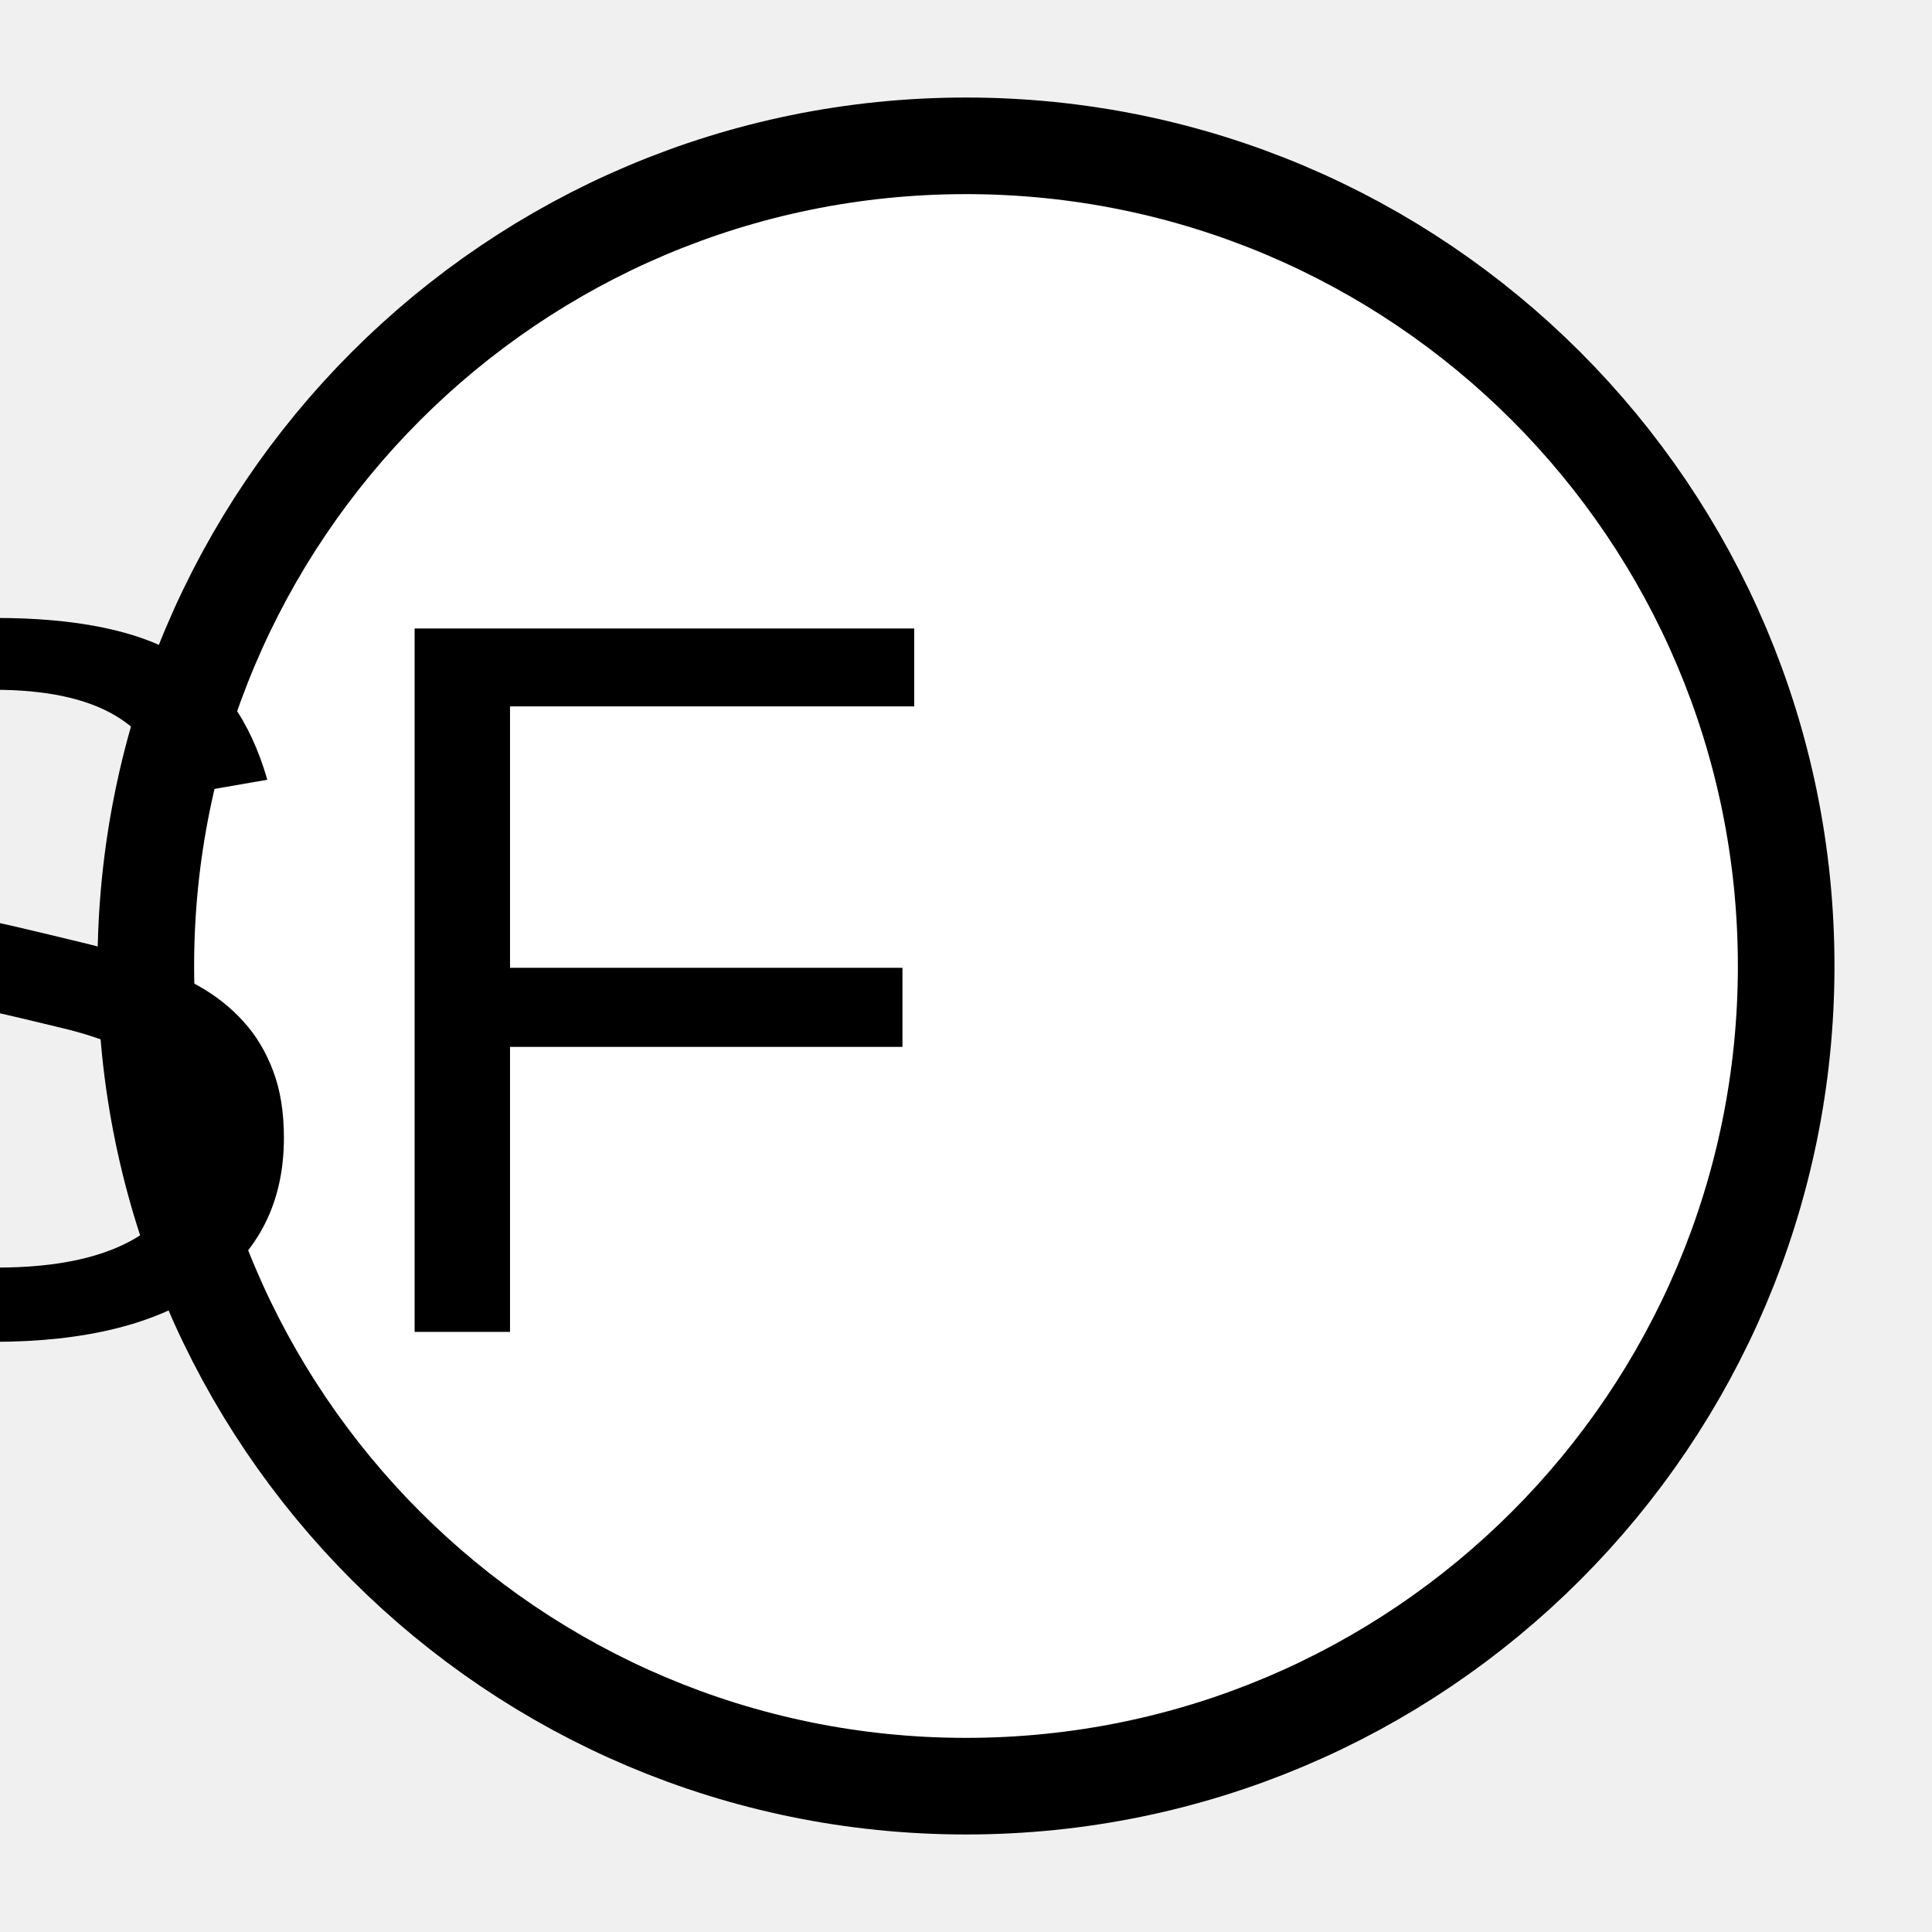
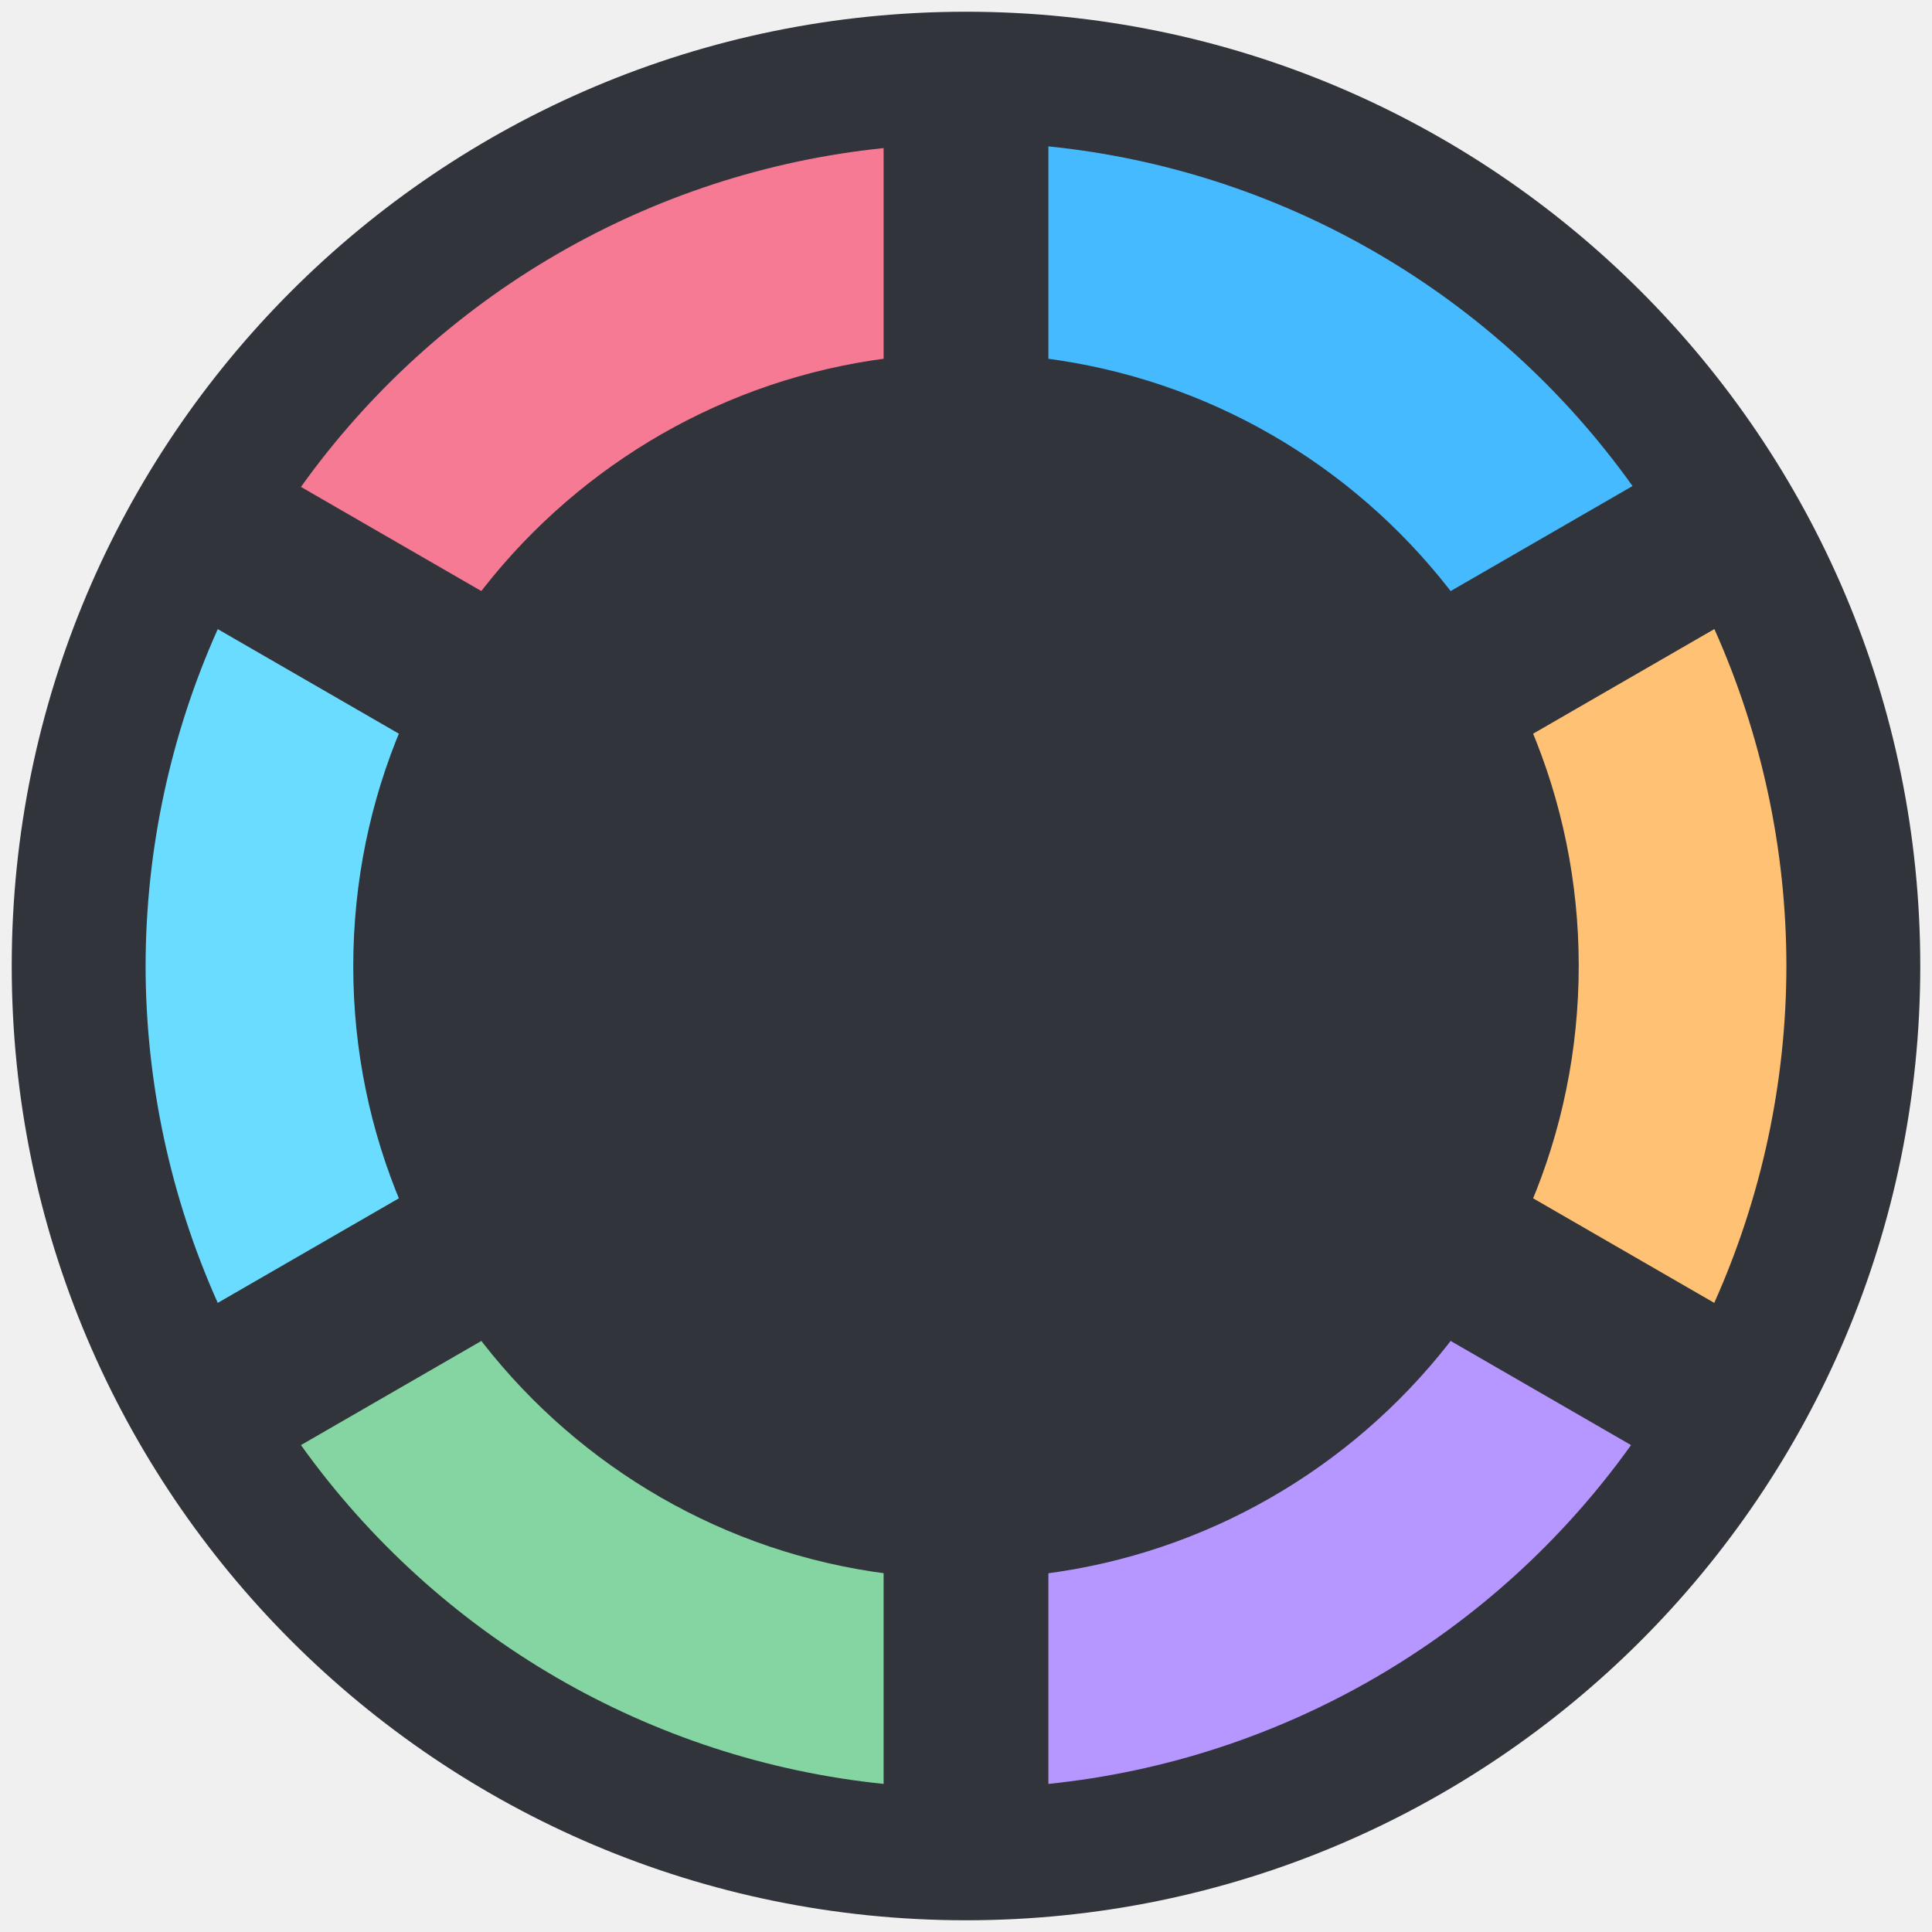
<svg xmlns="http://www.w3.org/2000/svg" width="100mm" height="100mm" viewBox="0 0 100 100" version="1.1" id="svg1">
  <defs id="defs1" />
-   <g id="layer1">
-     <circle style="fill:#ffffff;stroke-width:10;stroke-linecap:round;paint-order:markers stroke fill;stroke:#000000;stroke-opacity:1;fill-opacity:1" id="path1" cx="50" cy="50" r="39.952" />
-     <text xml:space="preserve" style="font-size:52.917px;font-family:'Javanese Text';-inkscape-font-specification:'Javanese Text, Normal';text-align:center;text-anchor:middle;fill:#000000;stroke-width:10;stroke-linecap:round;paint-order:markers stroke fill" x="50.026" y="68.939" id="text1">
-       <tspan id="tspan1" style="font-style:normal;font-variant:normal;font-weight:normal;font-stretch:normal;font-size:52.917px;font-family:Arial;-inkscape-font-specification:Arial;fill:#000000;stroke-width:10" x="50.026" y="68.939">SF</tspan>
-     </text>
+   <g id="layer2">
+     <circle style="display:inline;fill:#31343b;fill-opacity:1;fill-rule:nonzero;stroke:none;stroke-width:5;stroke-linecap:round;stroke-dasharray:none;stroke-opacity:0.994;paint-order:markers stroke fill" id="path59" cx="50" cy="50" r="49.393" />
+     <path id="path25" style="display:inline;fill:#6adcff;fill-opacity:1;fill-rule:nonzero;stroke:none;stroke-width:5;stroke-linecap:round;stroke-dasharray:none;stroke-opacity:0.994;paint-order:markers stroke fill" d="M 11.271,67.437 41.472,50 11.271,32.563 A 42.464,42.642 0 0 0 7.536,50 42.464,42.642 0 0 0 11.271,67.437 Z" />
+     <path id="path58" style="fill:#ffc173;fill-opacity:1;fill-rule:nonzero;stroke:none;stroke-width:5;stroke-linecap:round;stroke-dasharray:none;stroke-opacity:0.994;paint-order:markers stroke fill" d="M 88.736 32.559 L 58.528 50 L 88.729 67.437 A 42.464 42.642 0 0 0 92.464 50 A 42.464 42.642 0 0 0 88.736 32.559 z " />
+     <path id="path57" style="fill:#46baff;fill-opacity:1;fill-rule:nonzero;stroke:none;stroke-width:5;stroke-linecap:round;stroke-dasharray:none;stroke-opacity:0.994;paint-order:markers stroke fill" d="M 54.264 42.614 L 84.5 25.158 A 42.464 42.642 0 0 0 54.264 7.576 L 54.264 42.614 z " />
+     <path id="path51" style="display:inline;fill:#b696ff;fill-opacity:1;fill-rule:nonzero;stroke:none;stroke-width:5;stroke-linecap:round;stroke-dasharray:none;stroke-opacity:0.994;paint-order:markers stroke fill" d="M 54.264,92.335 A 42.464,42.642 0 0 0 84.423,74.798 L 54.264,57.386 Z" />
+     <path id="path50" style="fill:#84d5a1;fill-opacity:1;fill-rule:nonzero;stroke:none;stroke-width:5;stroke-linecap:round;stroke-dasharray:none;stroke-opacity:0.994;paint-order:markers stroke fill" d="M 45.736 57.386 L 15.577 74.798 A 42.464 42.642 0 0 0 45.736 92.335 L 45.736 57.386 z " />
+     <path id="path42" style="display:inline;fill:#f77a95;fill-opacity:1;fill-rule:nonzero;stroke:none;stroke-width:5;stroke-linecap:round;stroke-dasharray:none;stroke-opacity:0.994;paint-order:markers stroke fill" d="M 45.736,7.665 A 42.464,42.642 0 0 0 15.577,25.202 L 45.736,42.614 Z" />
+     <circle style="display:inline;fill:#31343b;fill-opacity:1;fill-rule:nonzero;stroke:none;stroke-width:3.21;stroke-linecap:round;stroke-dasharray:none;stroke-opacity:0.994;paint-order:markers stroke fill" id="path59-4" cx="51.244" cy="48.724" r="31.715" transform="rotate(1.444125)" />
+     <rect style="display:none;fill:#000000;fill-opacity:1;fill-rule:nonzero;stroke:none;stroke-width:5;stroke-linecap:round;stroke-dasharray:none;stroke-opacity:0.994;paint-order:markers stroke fill" id="rect36" width="8.528" height="135.921" x="-40.154" y="-13.148" ry="0.355" />
  </g>
</svg>
